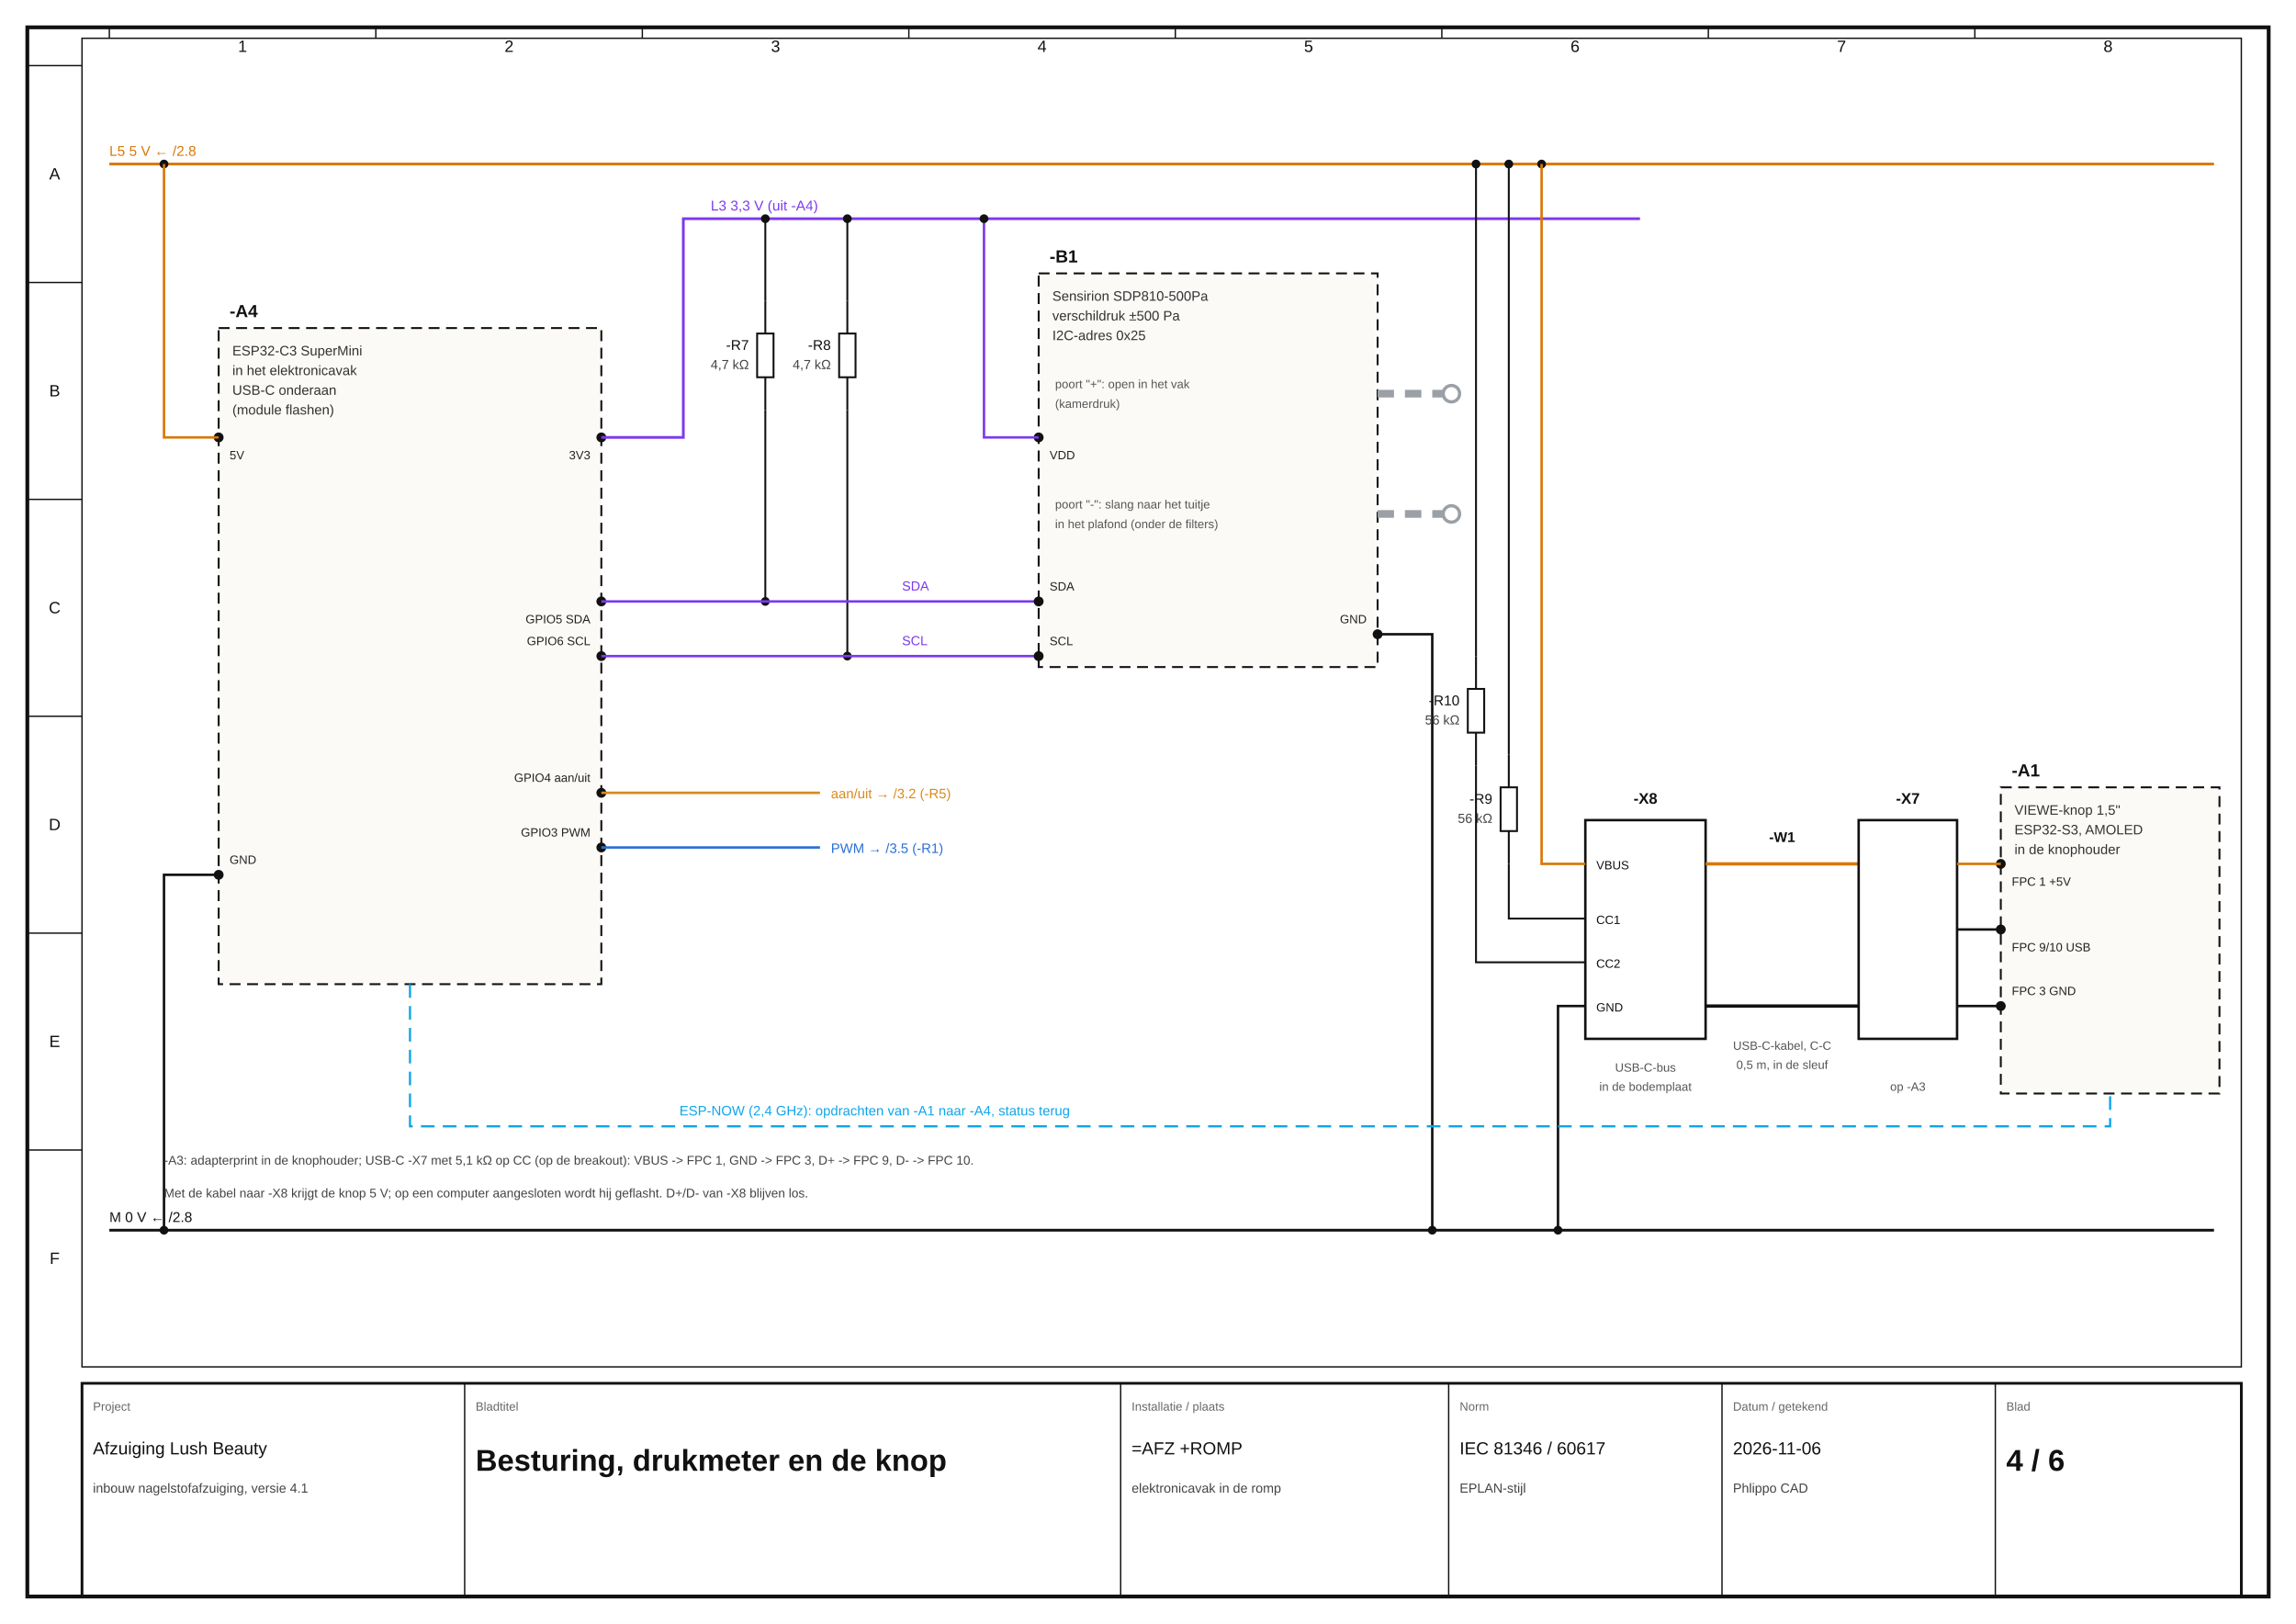
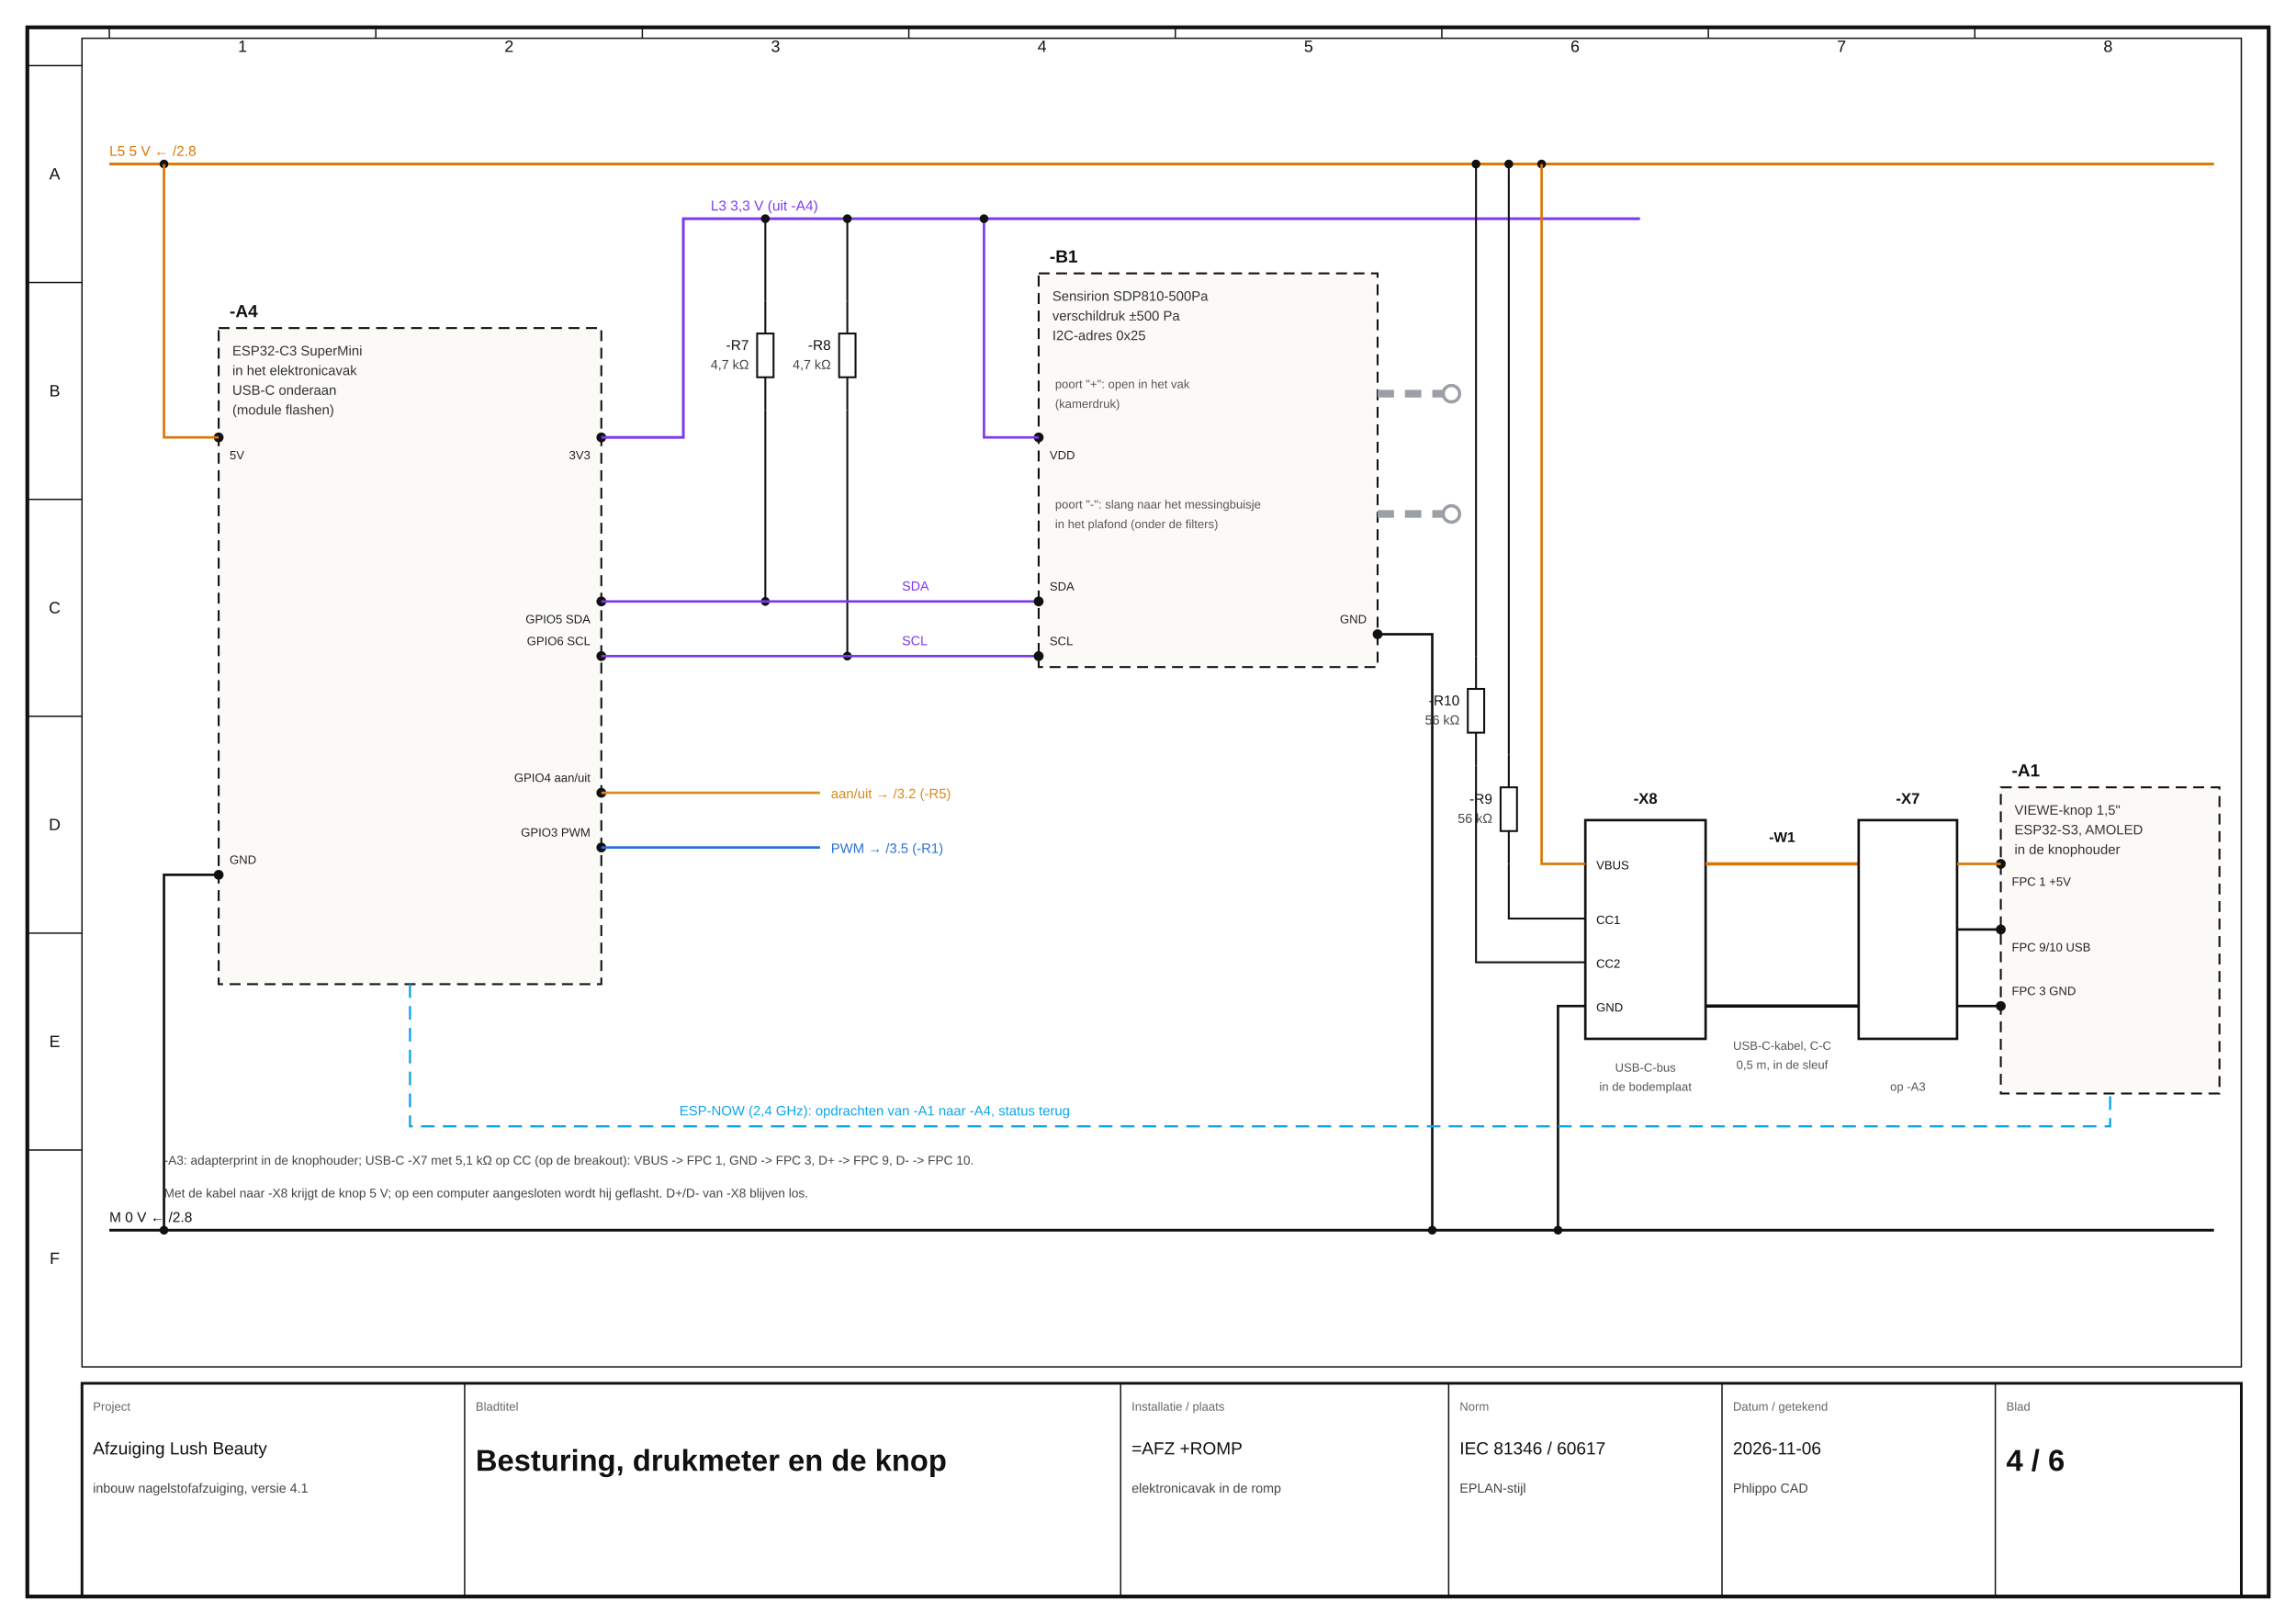
<svg xmlns="http://www.w3.org/2000/svg" viewBox="0 0 420 297" width="420mm" height="297mm" font-family="Arial, Helvetica, sans-serif">
  <rect width="420" height="297" fill="#fff" />
  <rect x="5" y="5" width="410" height="287" fill="none" stroke="#111" stroke-width="0.7" />
  <rect x="15" y="7" width="395" height="243" fill="none" stroke="#111" stroke-width="0.25" />
  <polyline points="20,5 20,7" fill="none" stroke="#111" stroke-width="0.25" />
  <text x="44.375" y="9.5" font-size="3" text-anchor="middle" fill="#111">1</text>
  <polyline points="68.75,5 68.75,7" fill="none" stroke="#111" stroke-width="0.25" />
  <text x="93.125" y="9.5" font-size="3" text-anchor="middle" fill="#111">2</text>
  <polyline points="117.5,5 117.5,7" fill="none" stroke="#111" stroke-width="0.25" />
  <text x="141.875" y="9.5" font-size="3" text-anchor="middle" fill="#111">3</text>
  <polyline points="166.25,5 166.25,7" fill="none" stroke="#111" stroke-width="0.25" />
  <text x="190.625" y="9.5" font-size="3" text-anchor="middle" fill="#111">4</text>
  <polyline points="215,5 215,7" fill="none" stroke="#111" stroke-width="0.25" />
  <text x="239.375" y="9.5" font-size="3" text-anchor="middle" fill="#111">5</text>
  <polyline points="263.75,5 263.75,7" fill="none" stroke="#111" stroke-width="0.25" />
  <text x="288.125" y="9.5" font-size="3" text-anchor="middle" fill="#111">6</text>
  <polyline points="312.5,5 312.5,7" fill="none" stroke="#111" stroke-width="0.25" />
  <text x="336.875" y="9.5" font-size="3" text-anchor="middle" fill="#111">7</text>
  <polyline points="361.25,5 361.25,7" fill="none" stroke="#111" stroke-width="0.25" />
  <text x="385.625" y="9.5" font-size="3" text-anchor="middle" fill="#111">8</text>
  <polyline points="5,12 15,12" fill="none" stroke="#111" stroke-width="0.25" />
  <text x="10" y="32.833" font-size="3" text-anchor="middle" fill="#111">A</text>
  <polyline points="5,51.667 15,51.667" fill="none" stroke="#111" stroke-width="0.25" />
  <text x="10" y="72.5" font-size="3" text-anchor="middle" fill="#111">B</text>
  <polyline points="5,91.333 15,91.333" fill="none" stroke="#111" stroke-width="0.25" />
  <text x="10" y="112.167" font-size="3" text-anchor="middle" fill="#111">C</text>
  <polyline points="5,131 15,131" fill="none" stroke="#111" stroke-width="0.25" />
  <text x="10" y="151.833" font-size="3" text-anchor="middle" fill="#111">D</text>
  <polyline points="5,170.667 15,170.667" fill="none" stroke="#111" stroke-width="0.25" />
  <text x="10" y="191.5" font-size="3" text-anchor="middle" fill="#111">E</text>
  <polyline points="5,210.333 15,210.333" fill="none" stroke="#111" stroke-width="0.25" />
  <text x="10" y="231.167" font-size="3" text-anchor="middle" fill="#111">F</text>
  <rect x="15" y="253" width="395" height="39" fill="none" stroke="#111" stroke-width="0.5" />
  <polyline points="15,253 15,292" fill="none" stroke="#111" stroke-width="0.25" />
  <text x="17" y="258" font-size="2.2" text-anchor="start" fill="#666">Project</text>
  <text x="17" y="266" font-size="3.2" text-anchor="start" fill="#111">Afzuiging Lush Beauty</text>
  <text x="17" y="273" font-size="2.4" text-anchor="start" fill="#444">inbouw nagelstofafzuiging, versie 4.1</text>
  <polyline points="85,253 85,292" fill="none" stroke="#111" stroke-width="0.25" />
  <text x="87" y="258" font-size="2.2" text-anchor="start" fill="#666">Bladtitel</text>
  <text x="87" y="269" font-size="5.5" text-anchor="start" fill="#111" font-weight="700">Besturing, drukmeter en de knop</text>
  <polyline points="205,253 205,292" fill="none" stroke="#111" stroke-width="0.25" />
  <text x="207" y="258" font-size="2.2" text-anchor="start" fill="#666">Installatie / plaats</text>
  <text x="207" y="266" font-size="3.2" text-anchor="start" fill="#111">=AFZ +ROMP</text>
  <text x="207" y="273" font-size="2.4" text-anchor="start" fill="#444">elektronicavak in de romp</text>
  <polyline points="265,253 265,292" fill="none" stroke="#111" stroke-width="0.25" />
  <text x="267" y="258" font-size="2.2" text-anchor="start" fill="#666">Norm</text>
  <text x="267" y="266" font-size="3.2" text-anchor="start" fill="#111">IEC 81346 / 60617</text>
  <text x="267" y="273" font-size="2.4" text-anchor="start" fill="#444">EPLAN-stijl</text>
  <polyline points="315,253 315,292" fill="none" stroke="#111" stroke-width="0.25" />
  <text x="317" y="258" font-size="2.2" text-anchor="start" fill="#666">Datum / getekend</text>
  <text x="317" y="266" font-size="3.2" text-anchor="start" fill="#111">2026-11-06</text>
  <text x="317" y="273" font-size="2.4" text-anchor="start" fill="#444">Phlippo CAD</text>
  <polyline points="365,253 365,292" fill="none" stroke="#111" stroke-width="0.25" />
  <text x="367" y="258" font-size="2.2" text-anchor="start" fill="#666">Blad</text>
  <text x="367" y="269" font-size="5.5" text-anchor="start" fill="#111" font-weight="700">4 / 6</text>
  <polyline points="20,30 405,30" fill="none" stroke="#d97706" stroke-width="0.5" />
  <text x="20" y="28.5" font-size="2.6" text-anchor="start" fill="#d97706">L5 5 V  ← /2.8</text>
  <polyline points="20,225 405,225" fill="none" stroke="#111" stroke-width="0.5" />
  <text x="20" y="223.5" font-size="2.6" text-anchor="start" fill="#111">M 0 V  ← /2.8</text>
  <rect x="40" y="60" width="70" height="120" fill="#fbfaf7" stroke="#111" stroke-width="0.35" stroke-dasharray="2 1.2" />
  <text x="42" y="58" font-size="3.2" text-anchor="start" fill="#111" font-weight="700">-A4</text>
  <text x="42.5" y="65" font-size="2.5" text-anchor="start" fill="#333">ESP32-C3 SuperMini</text>
  <text x="42.5" y="68.6" font-size="2.5" text-anchor="start" fill="#333">in het elektronicavak</text>
  <text x="42.5" y="72.2" font-size="2.5" text-anchor="start" fill="#333">USB-C onderaan</text>
  <text x="42.5" y="75.8" font-size="2.5" text-anchor="start" fill="#333">(module flashen)</text>
  <circle cx="40" cy="80" r="0.9" fill="#111" />
  <text x="42" y="84" font-size="2.2" text-anchor="start" fill="#222">5V</text>
  <circle cx="40" cy="160" r="0.9" fill="#111" />
  <text x="42" y="158" font-size="2.2" text-anchor="start" fill="#222">GND</text>
  <circle cx="110" cy="80" r="0.9" fill="#111" />
  <text x="108" y="84" font-size="2.2" text-anchor="end" fill="#222">3V3</text>
  <circle cx="110" cy="110" r="0.9" fill="#111" />
  <text x="108" y="114" font-size="2.2" text-anchor="end" fill="#222">GPIO5  SDA</text>
  <circle cx="110" cy="120" r="0.9" fill="#111" />
  <text x="108" y="118" font-size="2.2" text-anchor="end" fill="#222">GPIO6  SCL</text>
  <circle cx="110" cy="145" r="0.9" fill="#111" />
  <text x="108" y="143" font-size="2.2" text-anchor="end" fill="#222">GPIO4  aan/uit</text>
  <circle cx="110" cy="155" r="0.9" fill="#111" />
  <text x="108" y="153" font-size="2.2" text-anchor="end" fill="#222">GPIO3  PWM</text>
  <circle cx="30" cy="30" r="0.8" fill="#111" />
  <polyline points="30,30 30,80 40,80" fill="none" stroke="#d97706" stroke-width="0.45" />
  <polyline points="40,160 30,160 30,225" fill="none" stroke="#111" stroke-width="0.45" />
  <circle cx="30" cy="225" r="0.8" fill="#111" />
  <polyline points="110,80 125,80 125,40 300,40" fill="none" stroke="#7c3aed" stroke-width="0.5" />
  <text x="130" y="38.5" font-size="2.6" text-anchor="start" fill="#7c3aed">L3 3,3 V (uit -A4)</text>
  <polyline points="110,145 150,145" fill="none" stroke="#d98a1c" stroke-width="0.45" />
  <text x="152" y="146" font-size="2.5" text-anchor="start" fill="#d98a1c">aan/uit → /3.2 (-R5)</text>
  <polyline points="110,155 150,155" fill="none" stroke="#2a6fd6" stroke-width="0.45" />
  <text x="152" y="156" font-size="2.5" text-anchor="start" fill="#2a6fd6">PWM → /3.5 (-R1)</text>
  <circle cx="140" cy="40" r="0.8" fill="#111" />
  <polyline points="140,40 140,55" fill="none" stroke="#111" stroke-width="0.35" />
  <polyline points="140,55 140,61" fill="none" stroke="#111" stroke-width="0.35" />
  <rect x="138.5" y="61" width="3" height="8" fill="none" stroke="#111" stroke-width="0.35" />
  <polyline points="140,69 140,75" fill="none" stroke="#111" stroke-width="0.35" />
  <text x="137" y="64" font-size="2.6" text-anchor="end" fill="#111">-R7</text>
  <text x="137" y="67.5" font-size="2.4" text-anchor="end" fill="#444">4,7 kΩ</text>
  <polyline points="140,75 140,110" fill="none" stroke="#111" stroke-width="0.35" />
  <circle cx="140" cy="110" r="0.8" fill="#111" />
  <circle cx="155" cy="40" r="0.8" fill="#111" />
  <polyline points="155,40 155,55" fill="none" stroke="#111" stroke-width="0.35" />
  <polyline points="155,55 155,61" fill="none" stroke="#111" stroke-width="0.35" />
  <rect x="153.5" y="61" width="3" height="8" fill="none" stroke="#111" stroke-width="0.35" />
  <polyline points="155,69 155,75" fill="none" stroke="#111" stroke-width="0.35" />
  <text x="152" y="64" font-size="2.6" text-anchor="end" fill="#111">-R8</text>
  <text x="152" y="67.5" font-size="2.4" text-anchor="end" fill="#444">4,7 kΩ</text>
  <polyline points="155,75 155,120" fill="none" stroke="#111" stroke-width="0.35" />
  <circle cx="155" cy="120" r="0.8" fill="#111" />
  <polyline points="110,110 190,110" fill="none" stroke="#7c3aed" stroke-width="0.45" />
  <text x="165" y="108" font-size="2.4" text-anchor="start" fill="#7c3aed">SDA</text>
  <polyline points="110,120 190,120" fill="none" stroke="#7c3aed" stroke-width="0.45" />
  <text x="165" y="118" font-size="2.4" text-anchor="start" fill="#7c3aed">SCL</text>
  <rect x="190" y="50" width="62" height="72" fill="#fbfaf7" stroke="#111" stroke-width="0.35" stroke-dasharray="2 1.2" />
  <text x="192" y="48" font-size="3.2" text-anchor="start" fill="#111" font-weight="700">-B1</text>
  <text x="192.5" y="55" font-size="2.5" text-anchor="start" fill="#333">Sensirion SDP810-500Pa</text>
  <text x="192.5" y="58.6" font-size="2.5" text-anchor="start" fill="#333">verschildruk ±500 Pa</text>
  <text x="192.5" y="62.2" font-size="2.5" text-anchor="start" fill="#333">I2C-adres 0x25</text>
  <circle cx="190" cy="80" r="0.9" fill="#111" />
  <text x="192" y="84" font-size="2.2" text-anchor="start" fill="#222">VDD</text>
  <circle cx="190" cy="110" r="0.9" fill="#111" />
  <text x="192" y="108" font-size="2.2" text-anchor="start" fill="#222">SDA</text>
  <circle cx="190" cy="120" r="0.9" fill="#111" />
  <text x="192" y="118" font-size="2.2" text-anchor="start" fill="#222">SCL</text>
  <circle cx="252" cy="116" r="0.9" fill="#111" />
  <text x="250" y="114" font-size="2.2" text-anchor="end" fill="#222">GND</text>
  <polyline points="180,40 180,80 190,80" fill="none" stroke="#7c3aed" stroke-width="0.45" />
  <circle cx="180" cy="40" r="0.8" fill="#111" />
  <polyline points="252,116 262,116 262,225" fill="none" stroke="#111" stroke-width="0.45" />
  <circle cx="262" cy="225" r="0.8" fill="#111" />
  <polyline points="252,72 264,72" fill="none" stroke="#9aa0a6" stroke-width="1.4" stroke-dasharray="3 2" />
  <circle cx="265.5" cy="72" r="1.5" fill="#fff" stroke="#9aa0a6" stroke-width="0.6" />
  <text x="193" y="71" font-size="2.2" text-anchor="start" fill="#555">poort "+": open in het vak</text>
  <text x="193" y="74.6" font-size="2.2" text-anchor="start" fill="#555">(kamerdruk)</text>
  <polyline points="252,94 264,94" fill="none" stroke="#9aa0a6" stroke-width="1.4" stroke-dasharray="3 2" />
  <circle cx="265.5" cy="94" r="1.5" fill="#fff" stroke="#9aa0a6" stroke-width="0.6" />
-   <text x="193" y="93" font-size="2.2" text-anchor="start" fill="#555">poort "-": slang naar het tuitje</text>
+   <text x="193" y="93" font-size="2.2" text-anchor="start" fill="#555">poort "-": slang naar het messingbuisje</text>
  <text x="193" y="96.6" font-size="2.2" text-anchor="start" fill="#555">in het plafond (onder de filters)</text>
  <rect x="290" y="150" width="22" height="40" fill="none" stroke="#111" stroke-width="0.45" />
  <text x="301" y="147" font-size="2.8" text-anchor="middle" fill="#111" font-weight="700">-X8</text>
  <text x="301" y="196" font-size="2.2" text-anchor="middle" fill="#555">USB-C-bus</text>
  <text x="301" y="199.5" font-size="2.2" text-anchor="middle" fill="#555">in de bodemplaat</text>
  <text x="292" y="159" font-size="2.2" text-anchor="start" fill="#111">VBUS</text>
  <text x="292" y="169" font-size="2.2" text-anchor="start" fill="#111">CC1</text>
  <text x="292" y="177" font-size="2.2" text-anchor="start" fill="#111">CC2</text>
  <text x="292" y="185" font-size="2.2" text-anchor="start" fill="#111">GND</text>
  <circle cx="282" cy="30" r="0.8" fill="#111" />
  <polyline points="282,30 282,158 290,158" fill="none" stroke="#d97706" stroke-width="0.45" />
  <circle cx="276" cy="30" r="0.8" fill="#111" />
  <polyline points="276,30 276,138" fill="none" stroke="#111" stroke-width="0.35" />
  <polyline points="276,138 276,144" fill="none" stroke="#111" stroke-width="0.35" />
  <rect x="274.5" y="144" width="3" height="8" fill="none" stroke="#111" stroke-width="0.35" />
  <polyline points="276,152 276,158" fill="none" stroke="#111" stroke-width="0.35" />
  <text x="273" y="147" font-size="2.6" text-anchor="end" fill="#111">-R9</text>
  <text x="273" y="150.5" font-size="2.4" text-anchor="end" fill="#444">56 kΩ</text>
  <polyline points="276,158 276,168 290,168" fill="none" stroke="#111" stroke-width="0.35" />
  <circle cx="270" cy="30" r="0.8" fill="#111" />
  <polyline points="270,30 270,120" fill="none" stroke="#111" stroke-width="0.35" />
  <polyline points="270,120 270,126" fill="none" stroke="#111" stroke-width="0.35" />
  <rect x="268.5" y="126" width="3" height="8" fill="none" stroke="#111" stroke-width="0.35" />
  <polyline points="270,134 270,140" fill="none" stroke="#111" stroke-width="0.35" />
  <text x="267" y="129" font-size="2.6" text-anchor="end" fill="#111">-R10</text>
  <text x="267" y="132.5" font-size="2.4" text-anchor="end" fill="#444">56 kΩ</text>
  <polyline points="270,140 270,176 290,176" fill="none" stroke="#111" stroke-width="0.35" />
  <polyline points="290,184 285,184 285,225" fill="none" stroke="#111" stroke-width="0.45" />
  <circle cx="285" cy="225" r="0.8" fill="#111" />
  <polyline points="312,158 340,158" fill="none" stroke="#d97706" stroke-width="0.6" />
  <polyline points="312,184 340,184" fill="none" stroke="#111" stroke-width="0.6" />
  <text x="326" y="154" font-size="2.6" text-anchor="middle" fill="#111" font-weight="700">-W1</text>
  <text x="326" y="192" font-size="2.2" text-anchor="middle" fill="#555">USB-C-kabel, C-C</text>
  <text x="326" y="195.5" font-size="2.2" text-anchor="middle" fill="#555">0,5 m, in de sleuf</text>
  <rect x="340" y="150" width="18" height="40" fill="none" stroke="#111" stroke-width="0.45" />
  <text x="349" y="147" font-size="2.8" text-anchor="middle" fill="#111" font-weight="700">-X7</text>
  <text x="349" y="199.5" font-size="2.2" text-anchor="middle" fill="#555">op -A3</text>
  <rect x="366" y="144" width="40" height="56" fill="#fbfaf7" stroke="#111" stroke-width="0.35" stroke-dasharray="2 1.2" />
  <text x="368" y="142" font-size="3.2" text-anchor="start" fill="#111" font-weight="700">-A1</text>
  <text x="368.5" y="149" font-size="2.5" text-anchor="start" fill="#333">VIEWE-knop 1,5"</text>
  <text x="368.5" y="152.6" font-size="2.5" text-anchor="start" fill="#333">ESP32-S3, AMOLED</text>
  <text x="368.5" y="156.2" font-size="2.5" text-anchor="start" fill="#333">in de knophouder</text>
  <circle cx="366" cy="158" r="0.9" fill="#111" />
  <text x="368" y="162" font-size="2.2" text-anchor="start" fill="#222">FPC 1 +5V</text>
  <circle cx="366" cy="170" r="0.9" fill="#111" />
  <text x="368" y="174" font-size="2.2" text-anchor="start" fill="#222">FPC 9/10 USB</text>
  <circle cx="366" cy="184" r="0.9" fill="#111" />
  <text x="368" y="182" font-size="2.2" text-anchor="start" fill="#222">FPC 3 GND</text>
  <polyline points="358,158 366,158" fill="none" stroke="#d97706" stroke-width="0.45" />
  <polyline points="358,170 366,170" fill="none" stroke="#111" stroke-width="0.45" />
  <polyline points="358,184 366,184" fill="none" stroke="#111" stroke-width="0.45" />
  <polyline points="75,180 75,206 386,206 386,200" fill="none" stroke="#0ea5e9" stroke-width="0.4" stroke-dasharray="2.5 1.5" />
  <text x="160" y="204" font-size="2.5" text-anchor="middle" fill="#0ea5e9">ESP-NOW (2,4 GHz): opdrachten van -A1 naar -A4, status terug</text>
  <text x="30" y="213" font-size="2.3" text-anchor="start" fill="#444">-A3: adapterprint in de knophouder; USB-C -X7 met 5,1 kΩ op CC (op de breakout): VBUS -&gt; FPC 1, GND -&gt; FPC 3, D+ -&gt; FPC 9, D- -&gt; FPC 10.</text>
  <text x="30" y="219" font-size="2.3" text-anchor="start" fill="#444">Met de kabel naar -X8 krijgt de knop 5 V; op een computer aangesloten wordt hij geflasht. D+/D- van -X8 blijven los.</text>
</svg>
